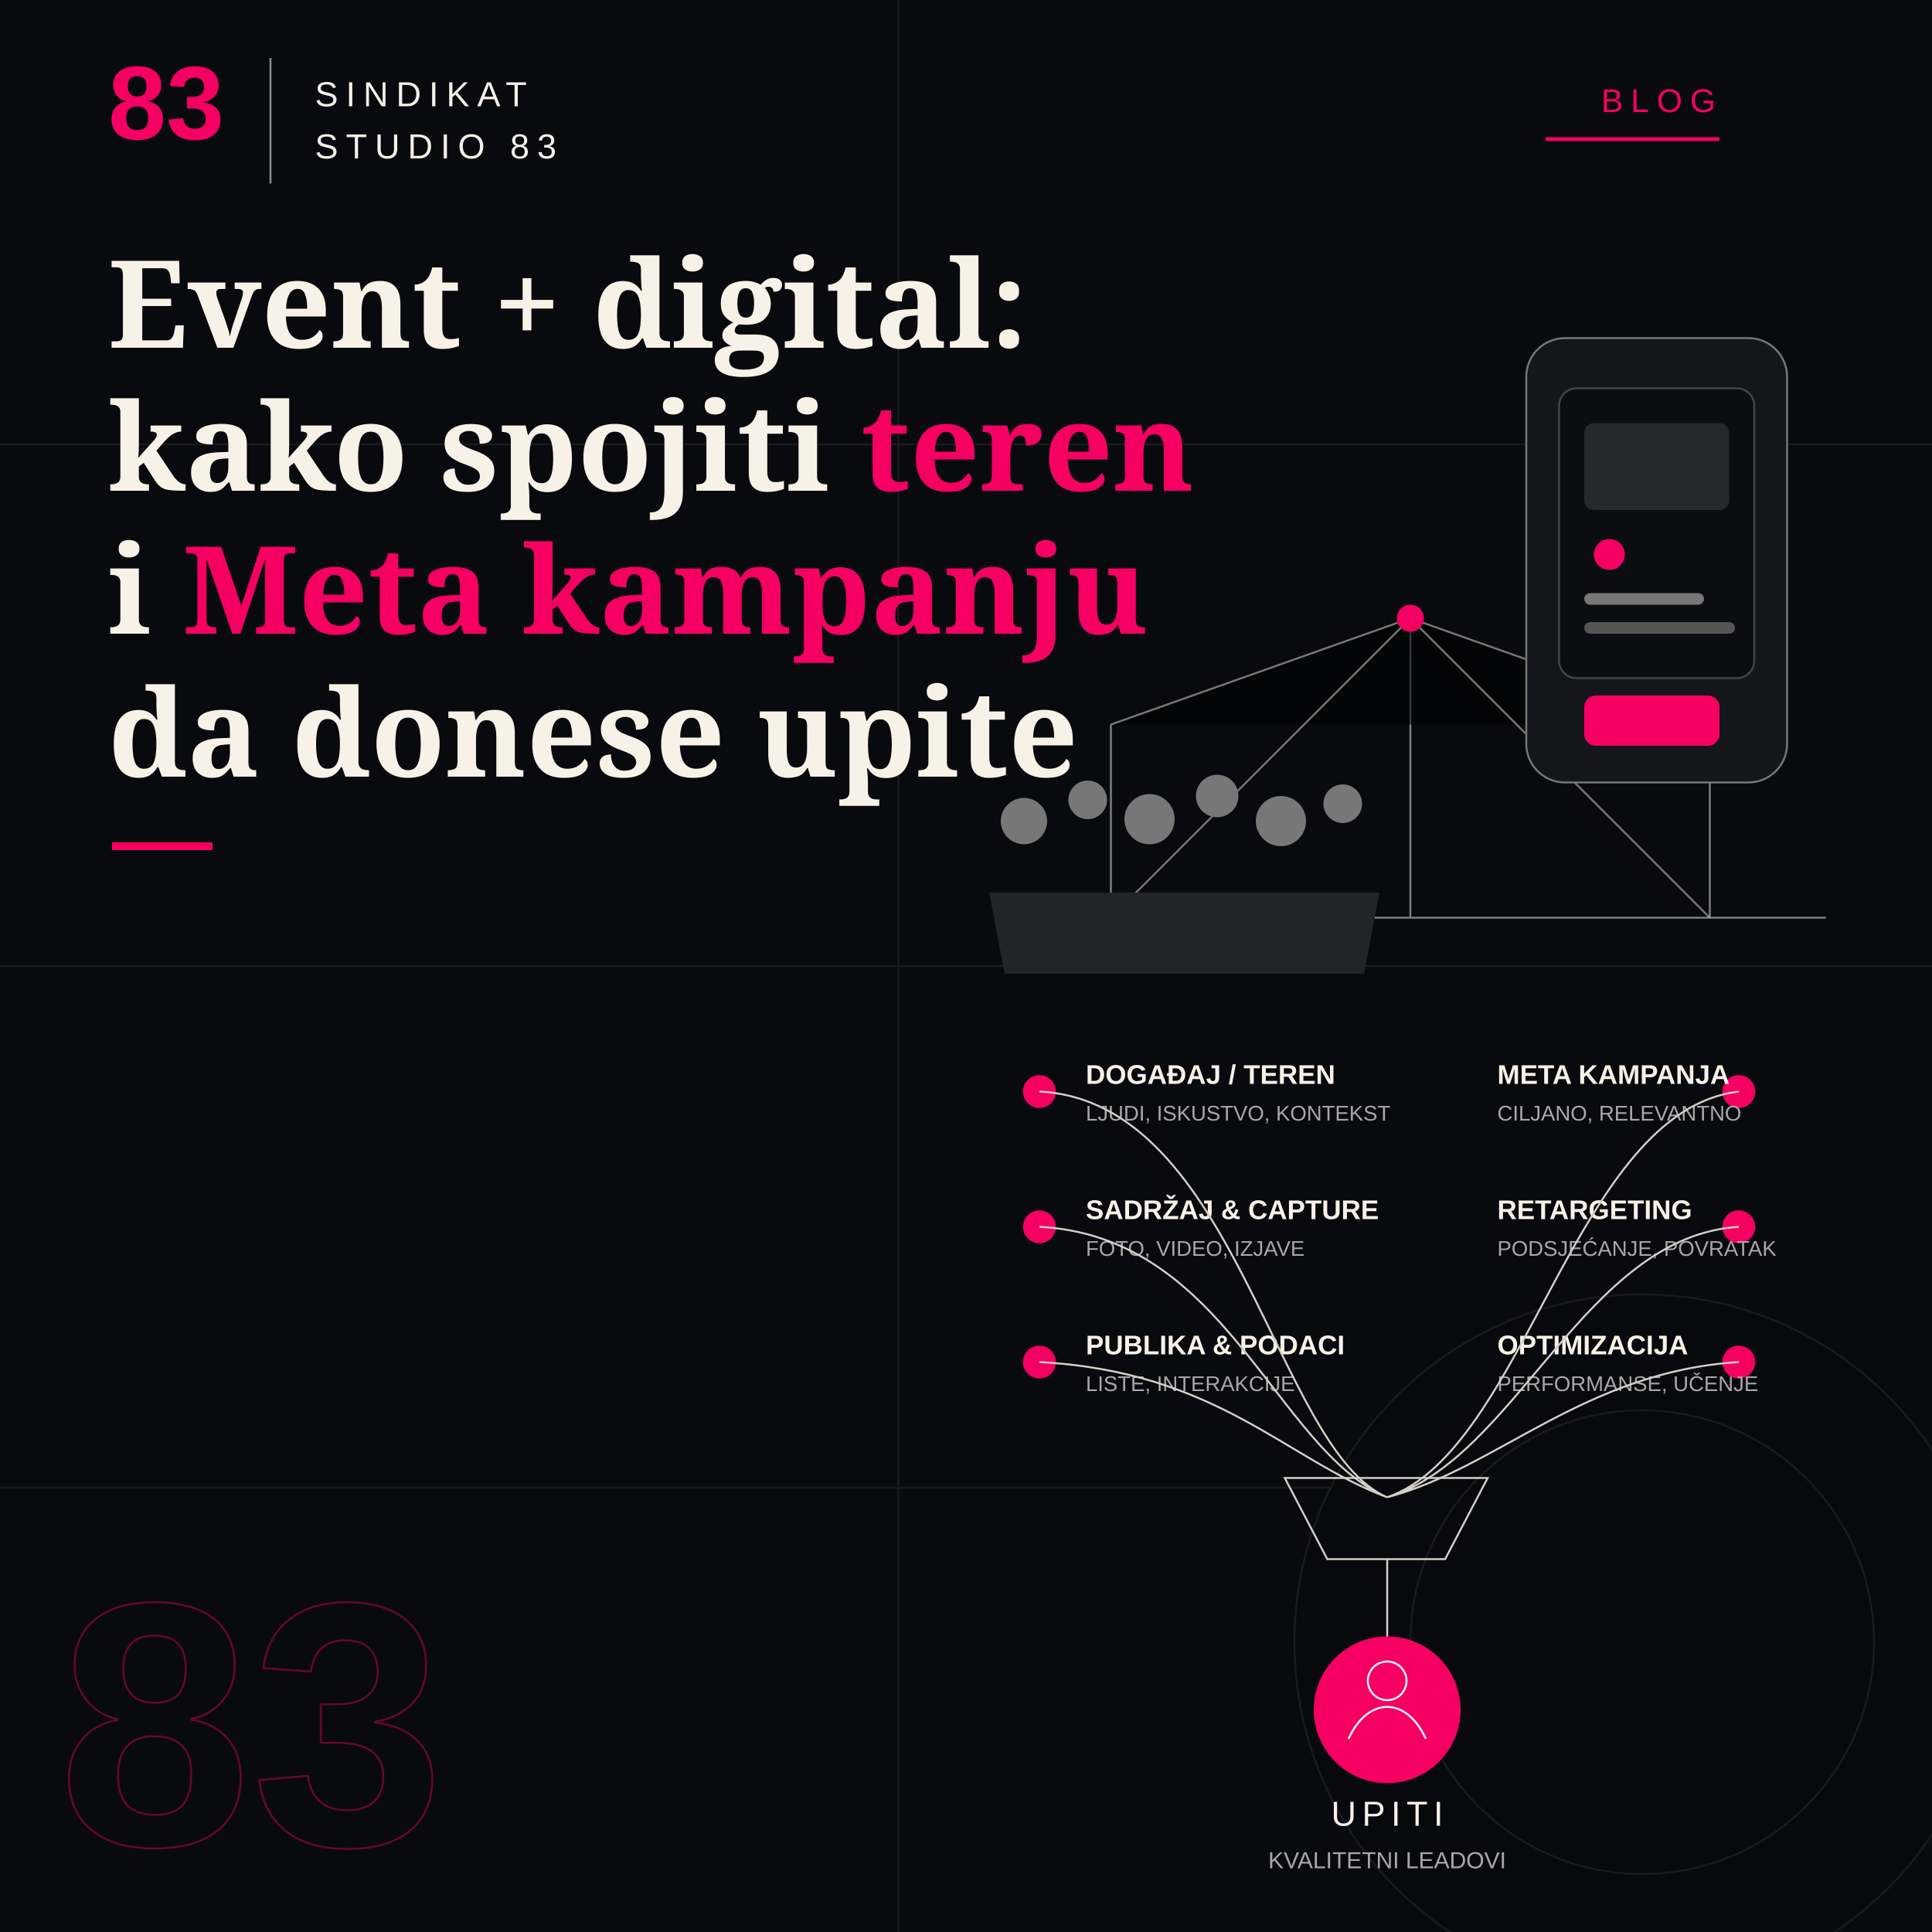
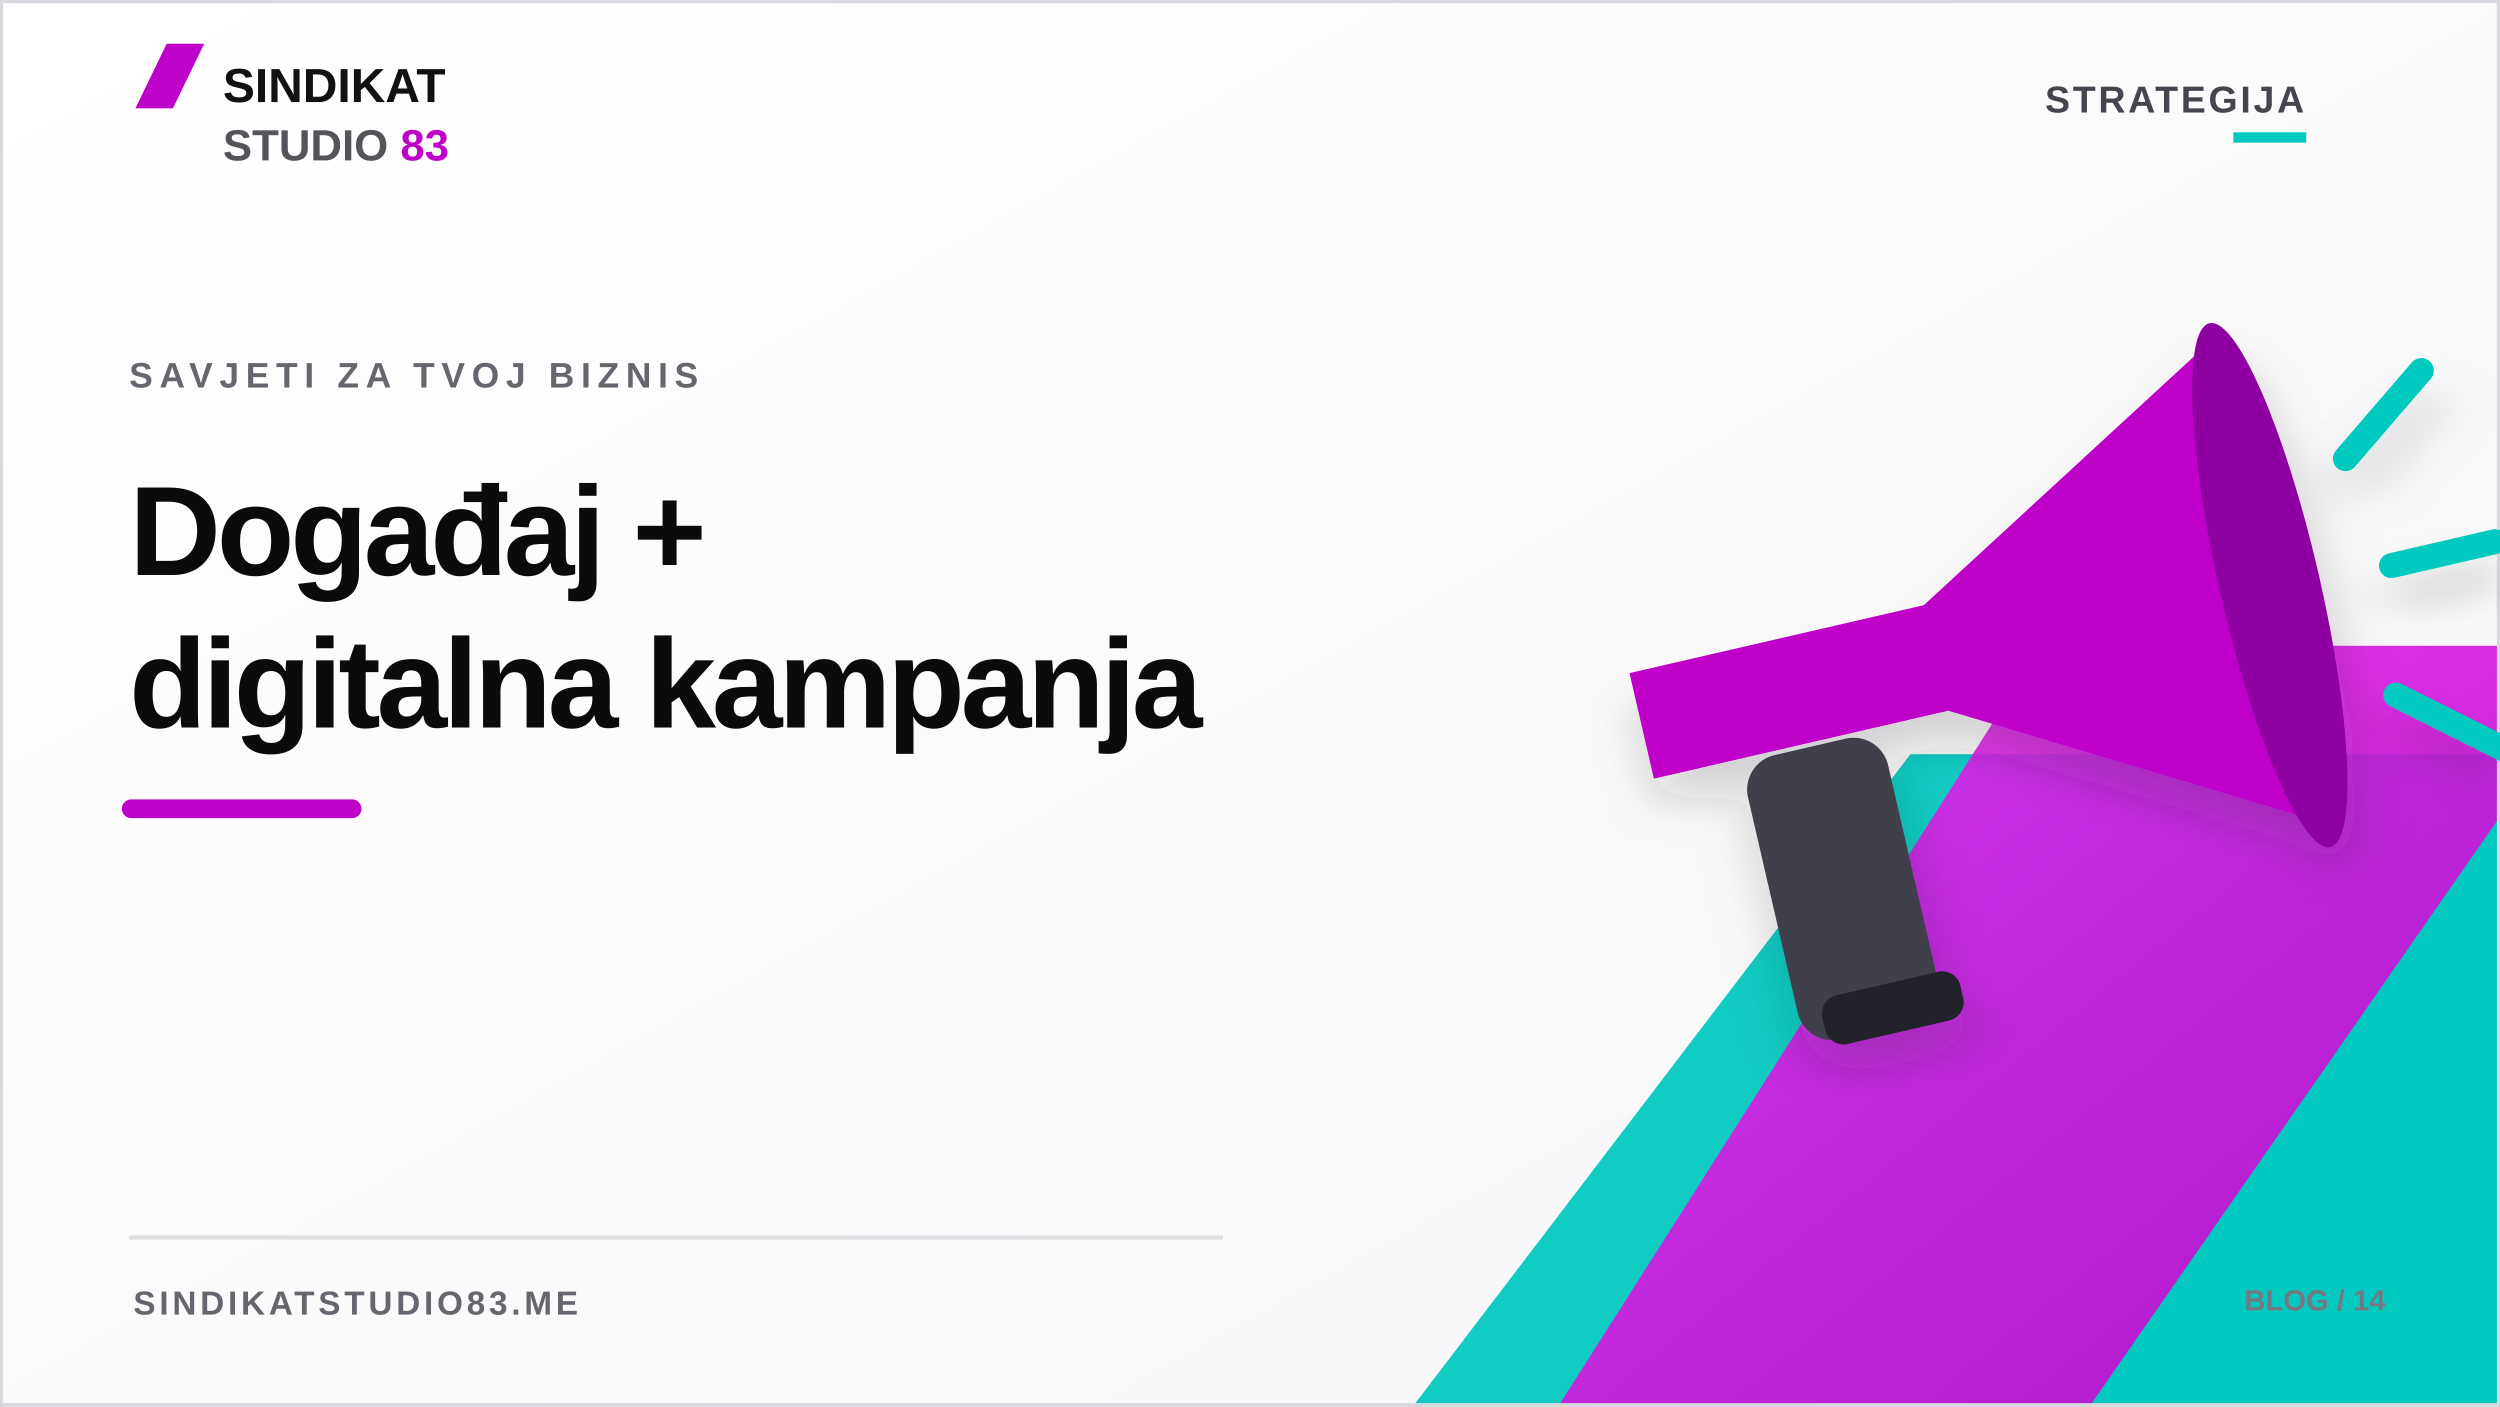
- <svg xmlns="http://www.w3.org/2000/svg" viewBox="0 0 1000 1000" width="1000" height="1000" role="img" aria-label="Event + digital: kako spojiti teren i Meta kampanju da donese upite">
-   <rect width="1000" height="1000" fill="#090a0d" />
-   <g opacity=".07" stroke="#fff">
-     <path d="M0 230H1000M0 500H1000M0 770H1000M465 0V1000" />
-     <circle cx="850" cy="850" r="180" />
-     <circle cx="850" cy="850" r="120" />
+ <svg xmlns="http://www.w3.org/2000/svg" width="1200" height="675" viewBox="0 0 1200 675" role="img" aria-label="Događaj + digitalna kampanja - Sindikat Studio 83">
+   <defs>
+     <linearGradient id="paper" x1="0" y1="0" x2="1" y2="1">
+       <stop stop-color="#FFFFFF" />
+       <stop offset="1" stop-color="#F6F6F8" />
+     </linearGradient>
+     <linearGradient id="violet" x1="0" x2="1" y1="0" y2="1">
+       <stop stop-color="#E92AF4" />
+       <stop offset="1" stop-color="#BF02C9" />
+     </linearGradient>
+     <filter id="shadow" x="-30%" y="-30%" width="170%" height="180%">
+       <feDropShadow dx="0" dy="15" stdDeviation="12" flood-color="#23212A" flood-opacity=".18" />
+     </filter>
+   </defs>
+   <rect width="1200" height="675" fill="url(#paper)" />
+   <path d="M679 674L917 362H1200V675Z" fill="#02C9BF" opacity=".94" />
+   <path d="M748 675L980 310H1200V675Z" fill="url(#violet)" opacity=".9" />
+   <path d="M1003 675L1200 392V675Z" fill="#02C9BF" />
+   <path d="M0 0H1200V675H0Z" fill="none" stroke="#D8D9DF" stroke-width="3" />
+   <path d="M65 52l15-31h18L83 52Z" fill="#BF02C9" />
+   <text x="107" y="49" font-family="Arial,Helvetica,sans-serif" font-size="23" font-weight="900" fill="#111114">SINDIKAT</text>
+   <text x="107" y="77" font-family="Arial,Helvetica,sans-serif" font-size="21" font-weight="900" fill="#54545A">STUDIO <tspan fill="#BF02C9">83</tspan>
+   </text>
+   <text x="1106" y="54" text-anchor="end" font-family="Arial,Helvetica,sans-serif" font-size="18" font-weight="900" fill="#454550" letter-spacing="1.3">STRATEGIJA</text>
+   <path d="M1072 66h35" stroke="#02C9BF" stroke-width="5" />
+   <text x="62" y="186" font-family="Arial,Helvetica,sans-serif" font-size="17" font-weight="800" letter-spacing="3.2" fill="#66666F">SAVJETI ZA TVOJ BIZNIS</text>
+   <text x="62" y="276" fill="#0B0B0D" font-size="61" font-family="Arial,Helvetica,sans-serif" font-weight="900" letter-spacing="-2">Događaj +</text>
+   <text x="62" y="349.2" fill="#0B0B0D" font-size="61" font-family="Arial,Helvetica,sans-serif" font-weight="900" letter-spacing="-2">digitalna kampanja</text>
+   <path d="M63 388.2h106" stroke="#BF02C9" stroke-width="9" stroke-linecap="round" />
+   <path d="M62 594h525" stroke="#E0E0E4" stroke-width="2" />
+   <text x="64" y="631" font-family="Arial,Helvetica,sans-serif" font-size="16" fill="#66666F" font-weight="800" letter-spacing="1.8">SINDIKATSTUDIO83.ME</text>
+   <text x="1145" y="629" text-anchor="end" font-family="Arial,Helvetica,sans-serif" font-size="14" fill="#777782" font-weight="800">BLOG / 14</text>
+   <g transform="rotate(-13 920 320)" filter="url(#shadow)">
+     <path d="M785 292h145l167-95v242l-167-95H785z" fill="#BF02C9" />
+     <ellipse cx="1094" cy="320" rx="24" ry="129" fill="#8E02A1" />
+     <rect x="827" y="346" width="69" height="140" rx="17" fill="#41414C" />
+     <rect x="838" y="465" width="68" height="24" rx="9" fill="#23232C" />
+     <path d="M1143 269l45-33M1153 324h51M1141 385l46 38" stroke="#02C9BF" stroke-width="12" stroke-linecap="round" />
  </g>
-   <g font-family="Arial,sans-serif">
-     <text x="56" y="72" fill="#f50062" font-size="54" font-weight="900">83</text>
-     <path d="M140 30V95" stroke="#8c8d92" />
-     <text x="163" y="55" fill="#f5f0e8" font-size="18" letter-spacing="4">SINDIKAT</text>
-     <text x="163" y="82" fill="#f5f0e8" font-size="18" letter-spacing="4">STUDIO 83</text>
-     <text x="888" y="58" fill="#f50062" text-anchor="end" font-size="17" letter-spacing="4">BLOG</text>
-     <path d="M800 72H890" stroke="#f50062" stroke-width="2" />
-   </g>
-   <g font-family="Georgia,serif" font-weight="700">
-     <text x="56" y="180" fill="#f7f1e8" font-size="63">Event + digital:</text>
-     <text x="56" y="254" fill="#f7f1e8" font-size="63">kako spojiti <tspan fill="#f50062">teren</tspan>
-     </text>
-     <text x="56" y="328" fill="#f7f1e8" font-size="63">i <tspan fill="#f50062">Meta kampanju</tspan>
-     </text>
-     <text x="56" y="402" fill="#f7f1e8" font-size="63">da donese upite</text>
-   </g>
-   <path d="M58 438H110" stroke="#f50062" stroke-width="4" />
-   <g transform="translate(515 175)">
-     <path d="M0 300H430" stroke="#7d7e83" />
-     <path d="M60 300V200M215 300V145M370 300V200" stroke="#7d7e83" />
-     <path d="M60 200L215 145 370 200M215 145L60 300M215 145L370 300" stroke="#d4d0c8" opacity=".55" />
-     <circle cx="215" cy="145" r="7" fill="#f50062" />
-     <g transform="translate(0 0)">
-       <rect x="275" y="0" width="135" height="230" rx="20" fill="#15161b" stroke="#777" />
-       <rect x="292" y="26" width="101" height="150" rx="9" fill="#0c0d10" stroke="#444" />
-       <rect x="305" y="44" width="75" height="45" rx="5" fill="#27282d" />
-       <circle cx="318" cy="112" r="8" fill="#f50062" />
-       <rect x="305" y="132" width="62" height="6" rx="3" fill="#777" />
-       <rect x="305" y="147" width="78" height="6" rx="3" fill="#555" />
-       <rect x="305" y="185" width="70" height="26" rx="6" fill="#f50062" />
-     </g>
-     <g transform="translate(-10 205)" fill="#777">
-       <circle cx="25" cy="45" r="12" />
-       <circle cx="58" cy="34" r="10" />
-       <circle cx="90" cy="44" r="13" />
-       <circle cx="125" cy="32" r="11" />
-       <circle cx="158" cy="45" r="13" />
-       <circle cx="190" cy="36" r="10" />
-       <path d="M7 82h202l-8 42H15z" fill="#22242a" />
-     </g>
-   </g>
-   <g transform="translate(520 540)" font-family="Arial,sans-serif">
-     <g fill="#f50062" stroke="#f50062">
-       <circle cx="18" cy="25" r="8" />
-       <circle cx="18" cy="95" r="8" />
-       <circle cx="18" cy="165" r="8" />
-       <circle cx="380" cy="25" r="8" />
-       <circle cx="380" cy="95" r="8" />
-       <circle cx="380" cy="165" r="8" />
-     </g>
-     <g fill="#f7f1e8" font-size="14" font-weight="700">
-       <text x="42" y="21">DOGAĐAJ / TEREN</text>
-       <text x="42" y="91">SADRŽAJ &amp; CAPTURE</text>
-       <text x="42" y="161">PUBLIKA &amp; PODACI</text>
-       <text x="255" y="21">META KAMPANJA</text>
-       <text x="255" y="91">RETARGETING</text>
-       <text x="255" y="161">OPTIMIZACIJA</text>
-     </g>
-     <g fill="#a9a7aa" font-size="11">
-       <text x="42" y="40">LJUDI, ISKUSTVO, KONTEKST</text>
-       <text x="42" y="110">FOTO, VIDEO, IZJAVE</text>
-       <text x="42" y="180">LISTE, INTERAKCIJE</text>
-       <text x="255" y="40">CILJANO, RELEVANTNO</text>
-       <text x="255" y="110">PODSJEĆANJE, POVRATAK</text>
-       <text x="255" y="180">PERFORMANSE, UČENJE</text>
-     </g>
-     <g fill="none" stroke="#d4d0c8">
-       <path d="M18 25C120 30 140 210 198 235M18 95C115 100 140 210 198 235M18 165C110 170 145 215 198 235M380 25C295 35 270 210 198 235M380 95C300 100 265 215 198 235M380 165C300 170 255 220 198 235" />
-     </g>
-     <path d="M145 225H250L228 267H167Z" fill="none" stroke="#d4d0c8" />
-     <path d="M198 267V316" stroke="#d4d0c8" />
-     <circle cx="198" cy="345" r="38" fill="#f50062" />
-     <circle cx="198" cy="330" r="10" fill="none" stroke="#fff" />
-     <path d="M178 360c10-22 30-22 40 0" fill="none" stroke="#fff" />
-     <text x="198" y="405" text-anchor="middle" fill="#f7f1e8" font-size="18" letter-spacing="3">UPITI</text>
-     <text x="198" y="427" text-anchor="middle" fill="#a9a7aa" font-size="12">KVALITETNI LEADOVI</text>
-   </g>
-   <text x="30" y="955" fill="none" stroke="#f50062" font-family="Arial,sans-serif" font-size="180" font-weight="900" opacity=".4">83</text>
</svg>
